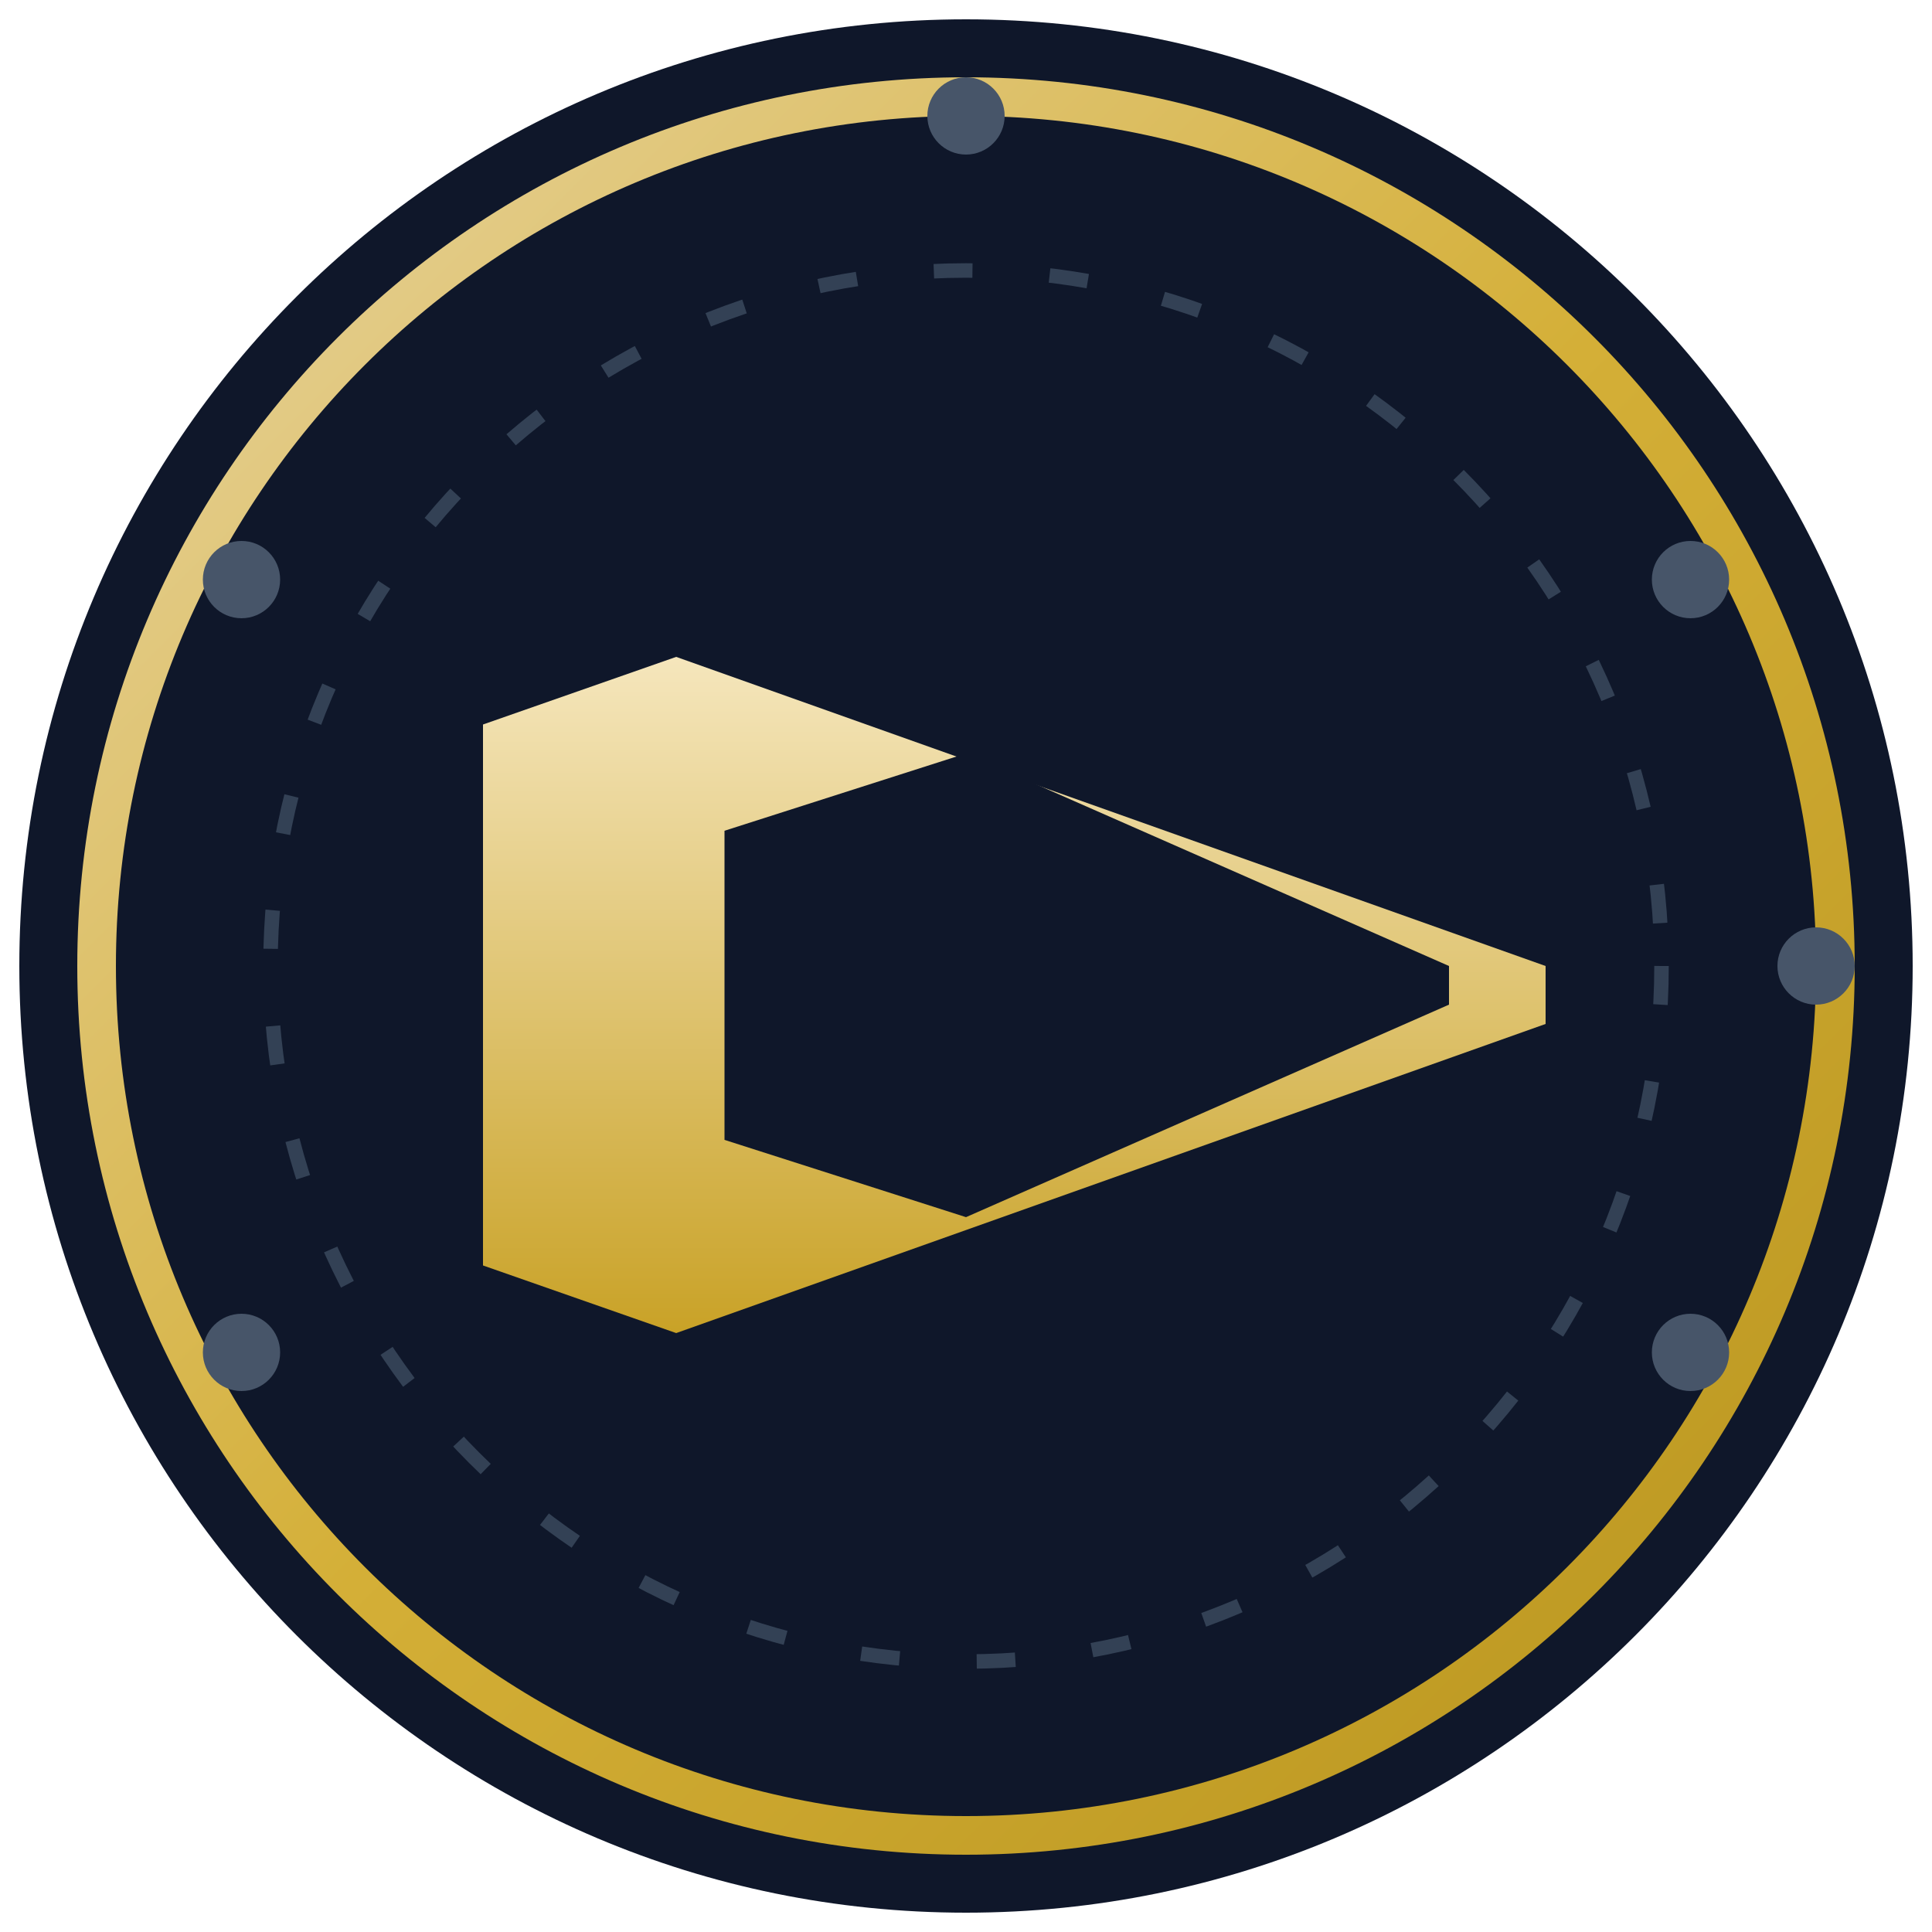
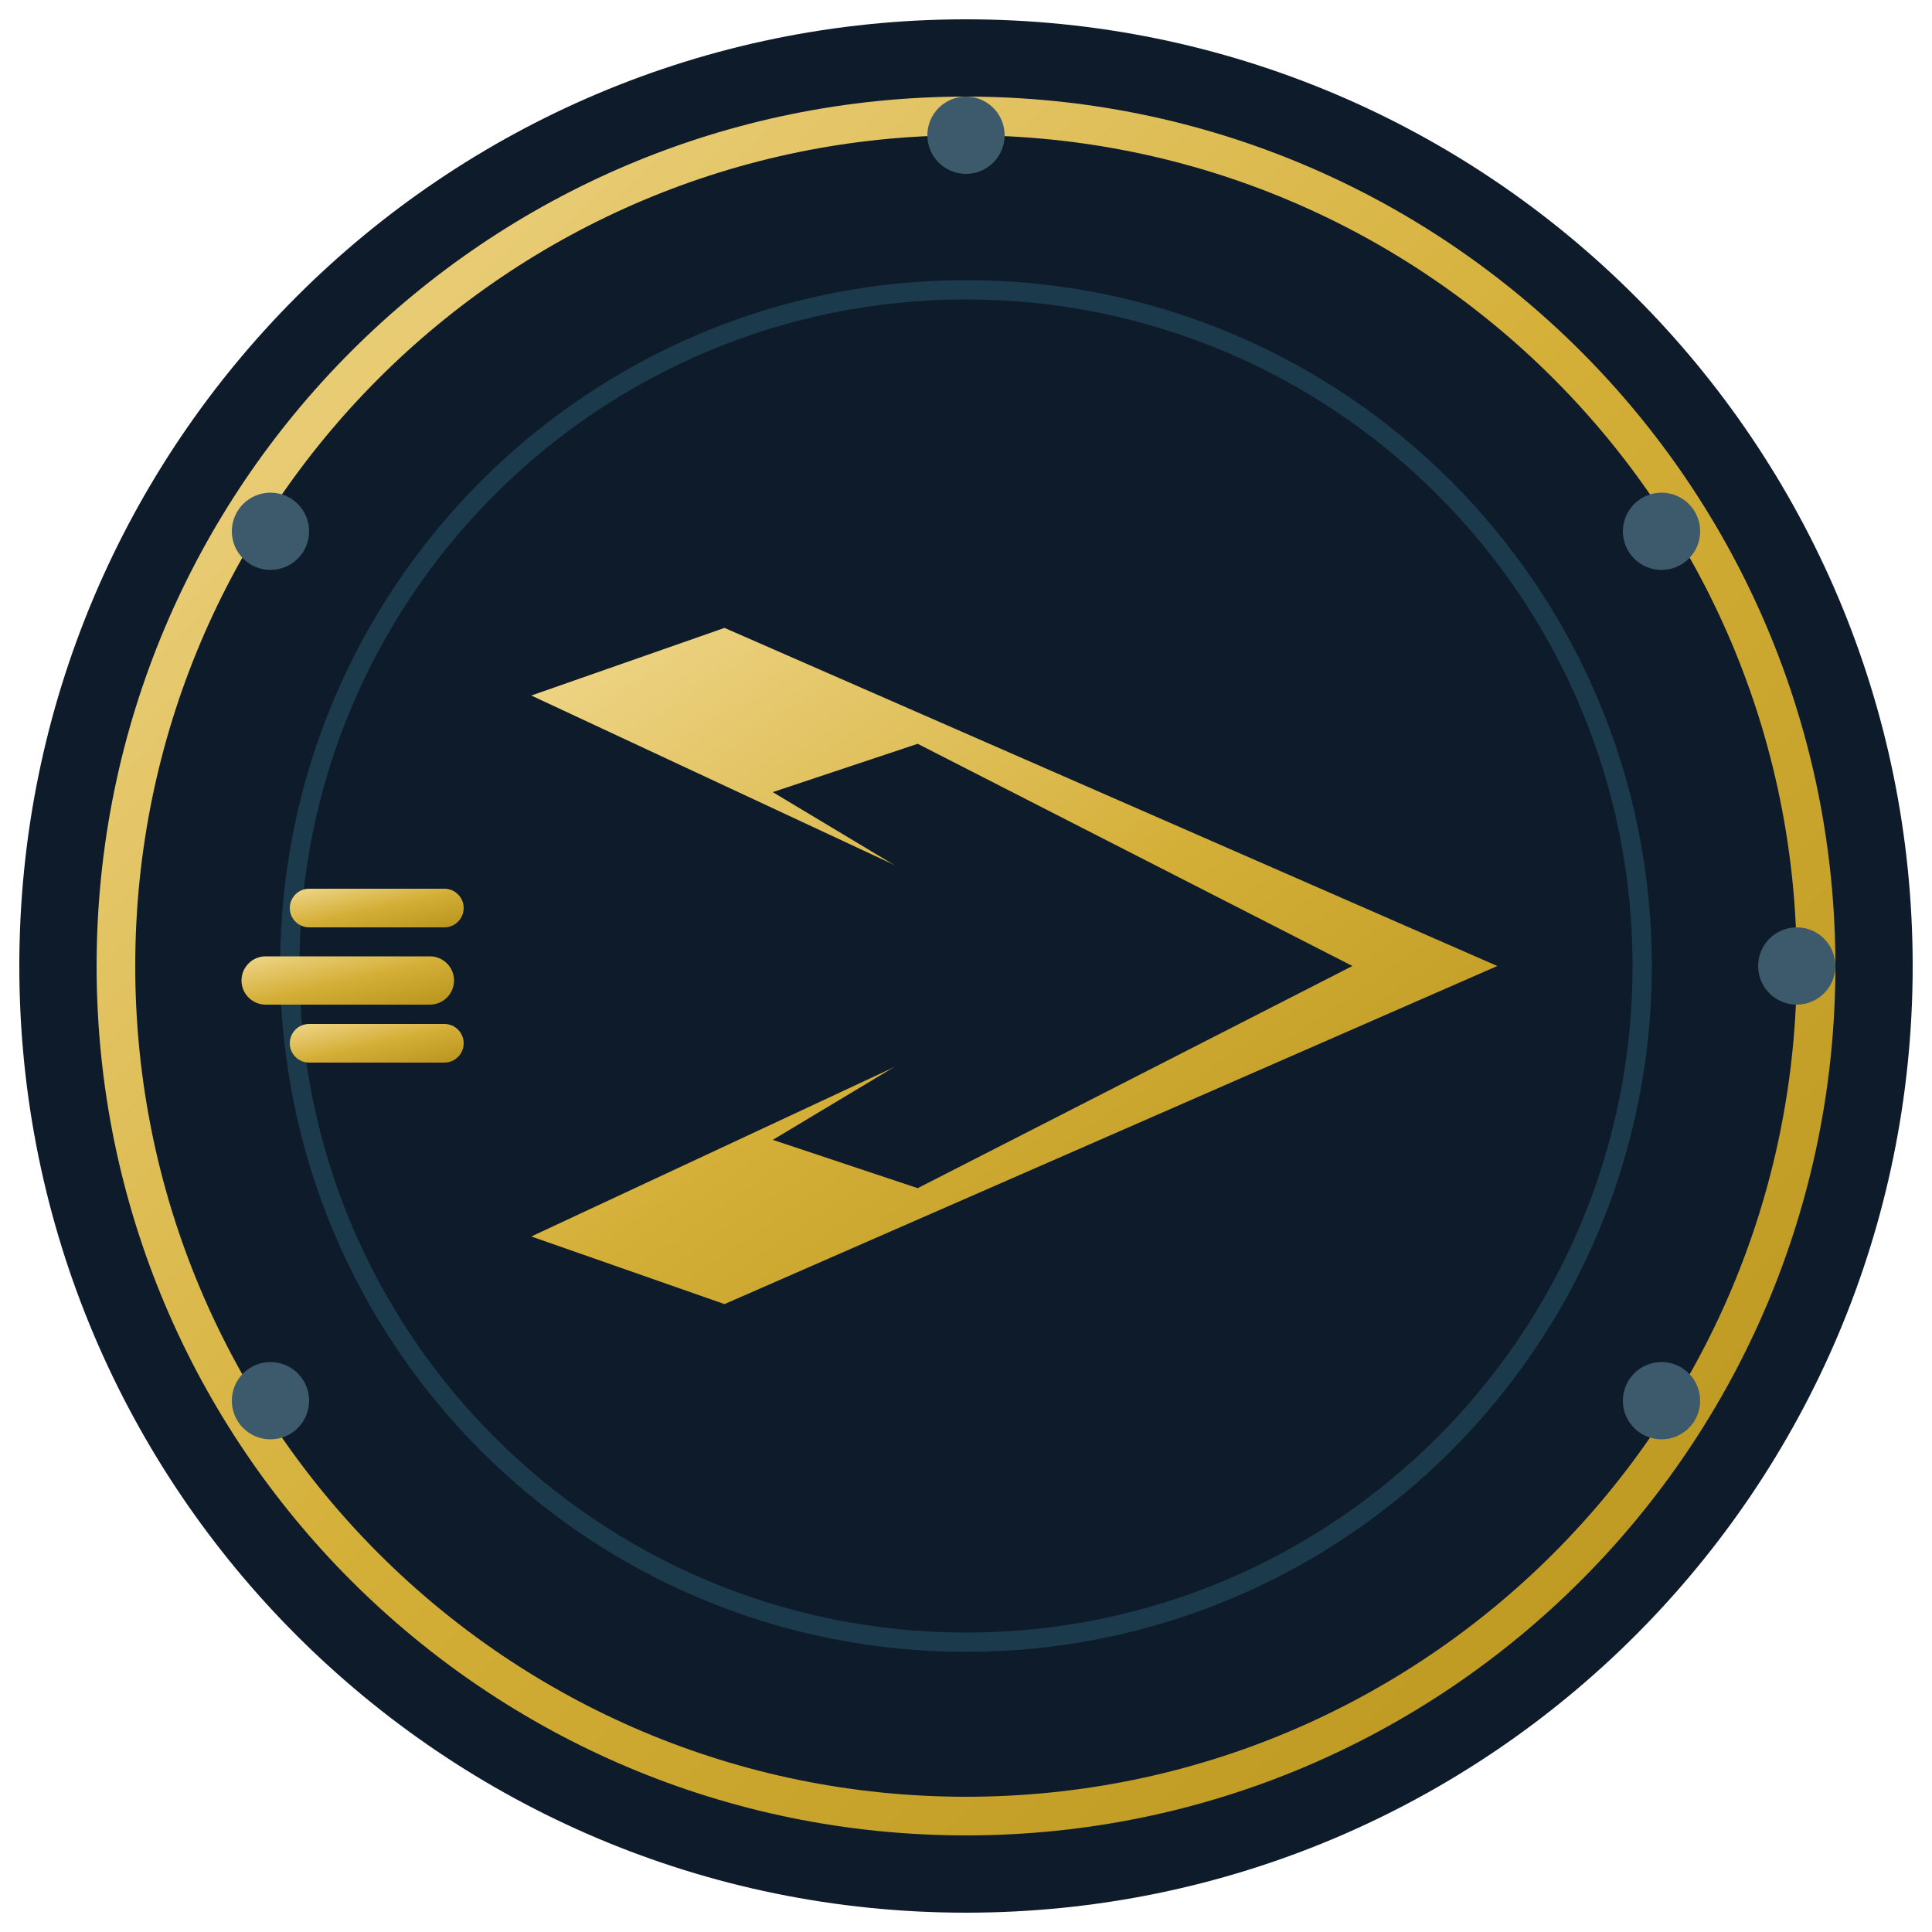
<svg xmlns="http://www.w3.org/2000/svg" viewBox="0 0 200 200">
  <defs>
-     <linearGradient id="gold" x1="0%" y1="0%" x2="100%" y2="100%">
-       <stop offset="0%" stop-color="#E8D5A3" />
+     <linearGradient id="goldGrad" x1="0%" y1="0%" x2="100%" y2="100%">
+       <stop offset="0%" stop-color="#F0D78C" />
      <stop offset="50%" stop-color="#D4AF37" />
      <stop offset="100%" stop-color="#B8941D" />
    </linearGradient>
-     <linearGradient id="goldBright" x1="0%" y1="0%" x2="0%" y2="100%">
-       <stop offset="0%" stop-color="#F5E6BC" />
-       <stop offset="100%" stop-color="#C9A227" />
-     </linearGradient>
  </defs>
-   <circle cx="100" cy="100" r="98" fill="#0f172a" />
-   <circle cx="100" cy="100" r="90" fill="none" stroke="url(#gold)" stroke-width="4" />
-   <circle cx="100" cy="100" r="72" fill="none" stroke="#334155" stroke-width="1.5" stroke-dasharray="4 8" />
-   <circle cx="100" cy="12" r="4" fill="#475569" />
-   <circle cx="175" cy="60" r="4" fill="#475569" />
-   <circle cx="188" cy="100" r="4" fill="#475569" />
-   <circle cx="175" cy="140" r="4" fill="#475569" />
-   <circle cx="25" cy="60" r="4" fill="#475569" />
-   <circle cx="25" cy="140" r="4" fill="#475569" />
+   <circle cx="100" cy="100" r="98" fill="#0D1B2A" />
+   <circle cx="100" cy="100" r="88" fill="none" stroke="url(#goldGrad)" stroke-width="4" />
+   <circle cx="100" cy="100" r="70" fill="none" stroke="#1B3A4B" stroke-width="2" />
+   <circle cx="100" cy="14" r="4" fill="#3D5A6C" />
+   <circle cx="172" cy="55" r="4" fill="#3D5A6C" />
+   <circle cx="186" cy="100" r="4" fill="#3D5A6C" />
+   <circle cx="172" cy="145" r="4" fill="#3D5A6C" />
+   <circle cx="28" cy="55" r="4" fill="#3D5A6C" />
+   <circle cx="28" cy="145" r="4" fill="#3D5A6C" />
  <g transform="translate(100,100)">
-     <path d="M-50,-25 L-30,-32 L60,0 L60,6 L-30,38 L-50,31 Z" fill="url(#goldBright)" />
-     <path d="M-25,-14 L0,-22 L50,0 L50,4 L0,26 L-25,18 Z" fill="#0f172a" />
-     <line x1="-68" y1="-6" x2="-52" y2="-6" stroke="url(#gold)" stroke-width="3" stroke-linecap="round" />
-     <line x1="-75" y1="3" x2="-52" y2="3" stroke="url(#gold)" stroke-width="4" stroke-linecap="round" />
-     <line x1="-68" y1="12" x2="-52" y2="12" stroke="url(#gold)" stroke-width="3" stroke-linecap="round" />
+     <path d="M-45,-28 L-25,-35 L55,0 L-25,35 L-45,28 L15,0 Z" fill="url(#goldGrad)" />
+     <path d="M-20,-18 L-5,-23 L40,0 L-5,23 L-20,18 L10,0 Z" fill="#0D1B2A" />
+     <rect x="-70" y="-8" width="18" height="4" rx="2" fill="url(#goldGrad)" />
+     <rect x="-75" y="-1" width="22" height="5" rx="2.5" fill="url(#goldGrad)" />
+     <rect x="-70" y="6" width="18" height="4" rx="2" fill="url(#goldGrad)" />
  </g>
</svg>
